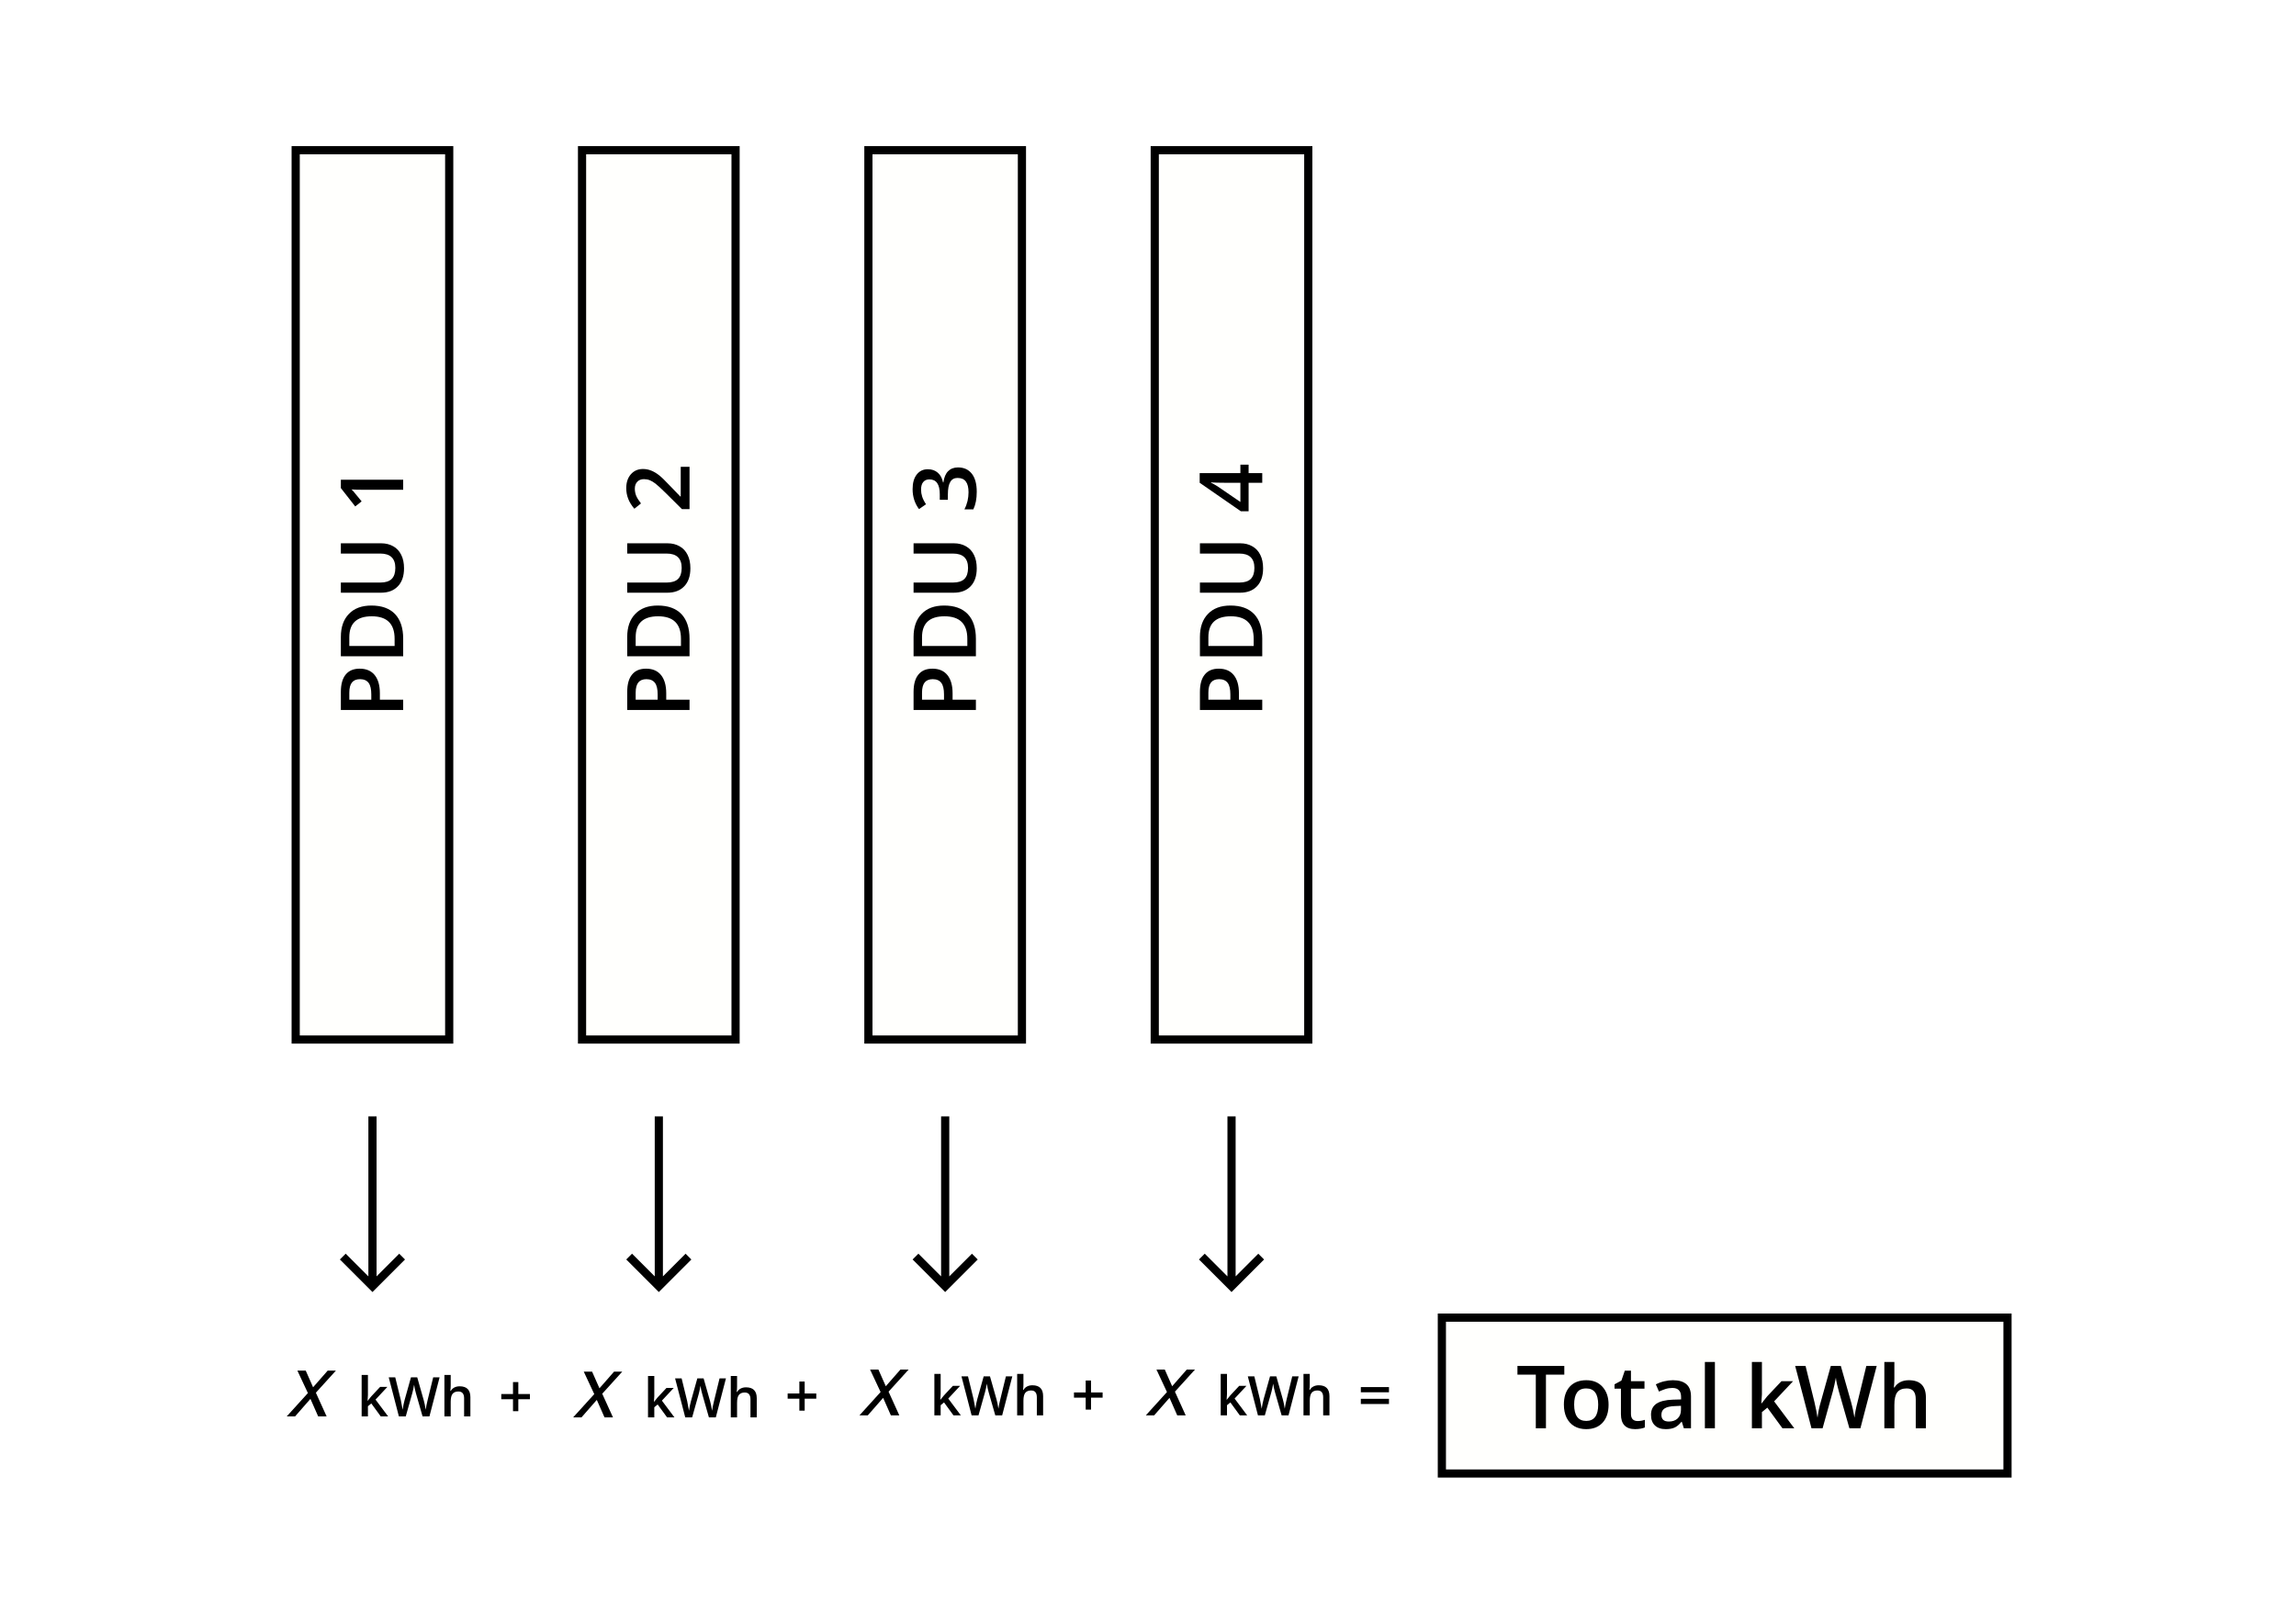
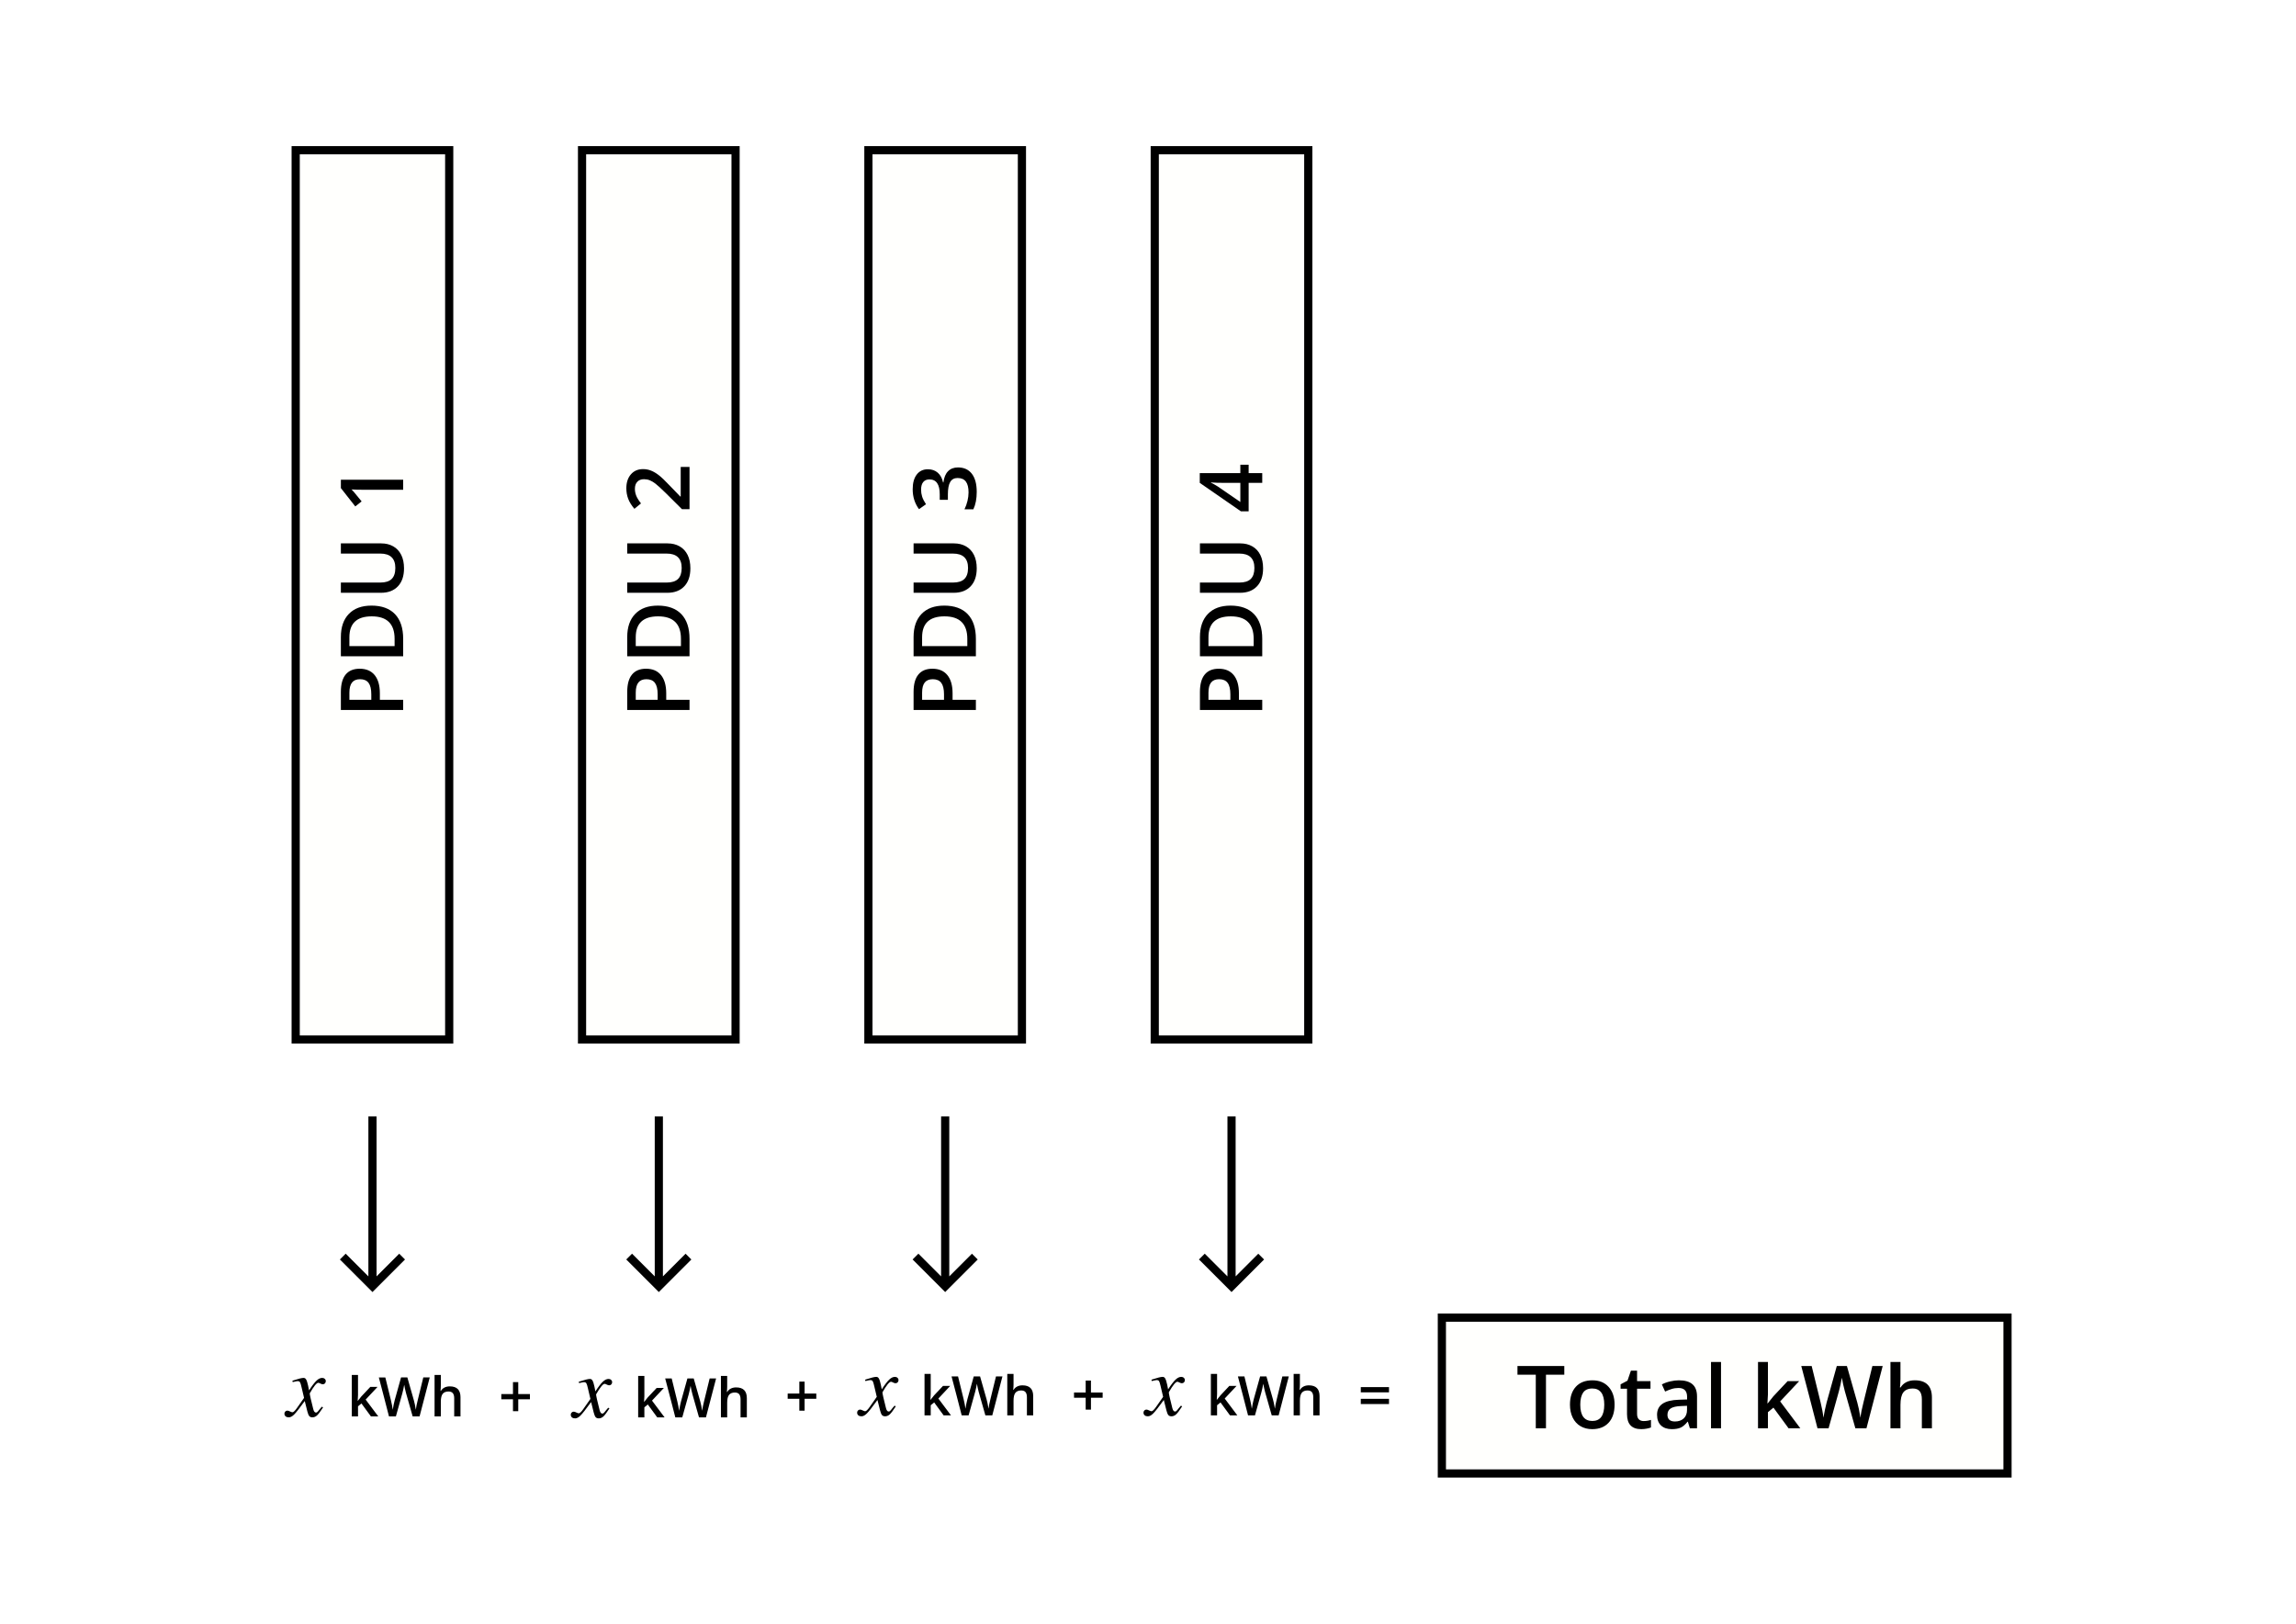
<svg xmlns="http://www.w3.org/2000/svg" id="svg1427" version="1.1" viewBox="0 0 297 210" height="210mm" width="297mm">
  <defs id="defs1421" />
  <g transform="translate(0,-87)" id="layer1">
    <g transform="translate(28.98808,11.78009)" id="g2454">
      <g id="g2408" transform="translate(67.92232,248.1505)">
-         <rect style="opacity:1;fill:#fffffd;fill-opacity:1;stroke:#000000;stroke-width:1.058;stroke-linecap:round;stroke-linejoin:miter;stroke-miterlimit:4;stroke-dasharray:none;stroke-dashoffset:0;stroke-opacity:1" id="rect815-7" width="73.168" height="20.157" x="89.603" y="-2.514" />
-         <text xml:space="preserve" style="font-style:normal;font-variant:normal;font-weight:600;font-stretch:normal;font-size:2.822px;line-height:1.25;font-family:'Open Sans';-inkscape-font-specification:'Open Sans Semi-Bold';letter-spacing:0px;word-spacing:0px;fill:#000000;fill-opacity:1;stroke:none;stroke-width:0.265" x="99.222" y="11.797" id="text819-5">
-           <tspan id="tspan817-3" x="99.222" y="11.797" style="font-size:11.289px;stroke-width:0.265">Total kWh</tspan>
-         </text>
+         <path style="opacity:1;fill:#fffffd;fill-opacity:1;stroke:#000000;stroke-width:1.058;stroke-linecap:round;stroke-linejoin:miter;stroke-miterlimit:4;stroke-dasharray:none;stroke-dashoffset:0;stroke-opacity:1" d="M 89.603,-2.514 H 162.771 V 17.642 H 89.603 Z" id="rect815-7" />
+         <g aria-label="Total kWh" style="font-style:normal;font-variant:normal;font-weight:600;font-stretch:normal;font-size:2.822px;line-height:1.25;font-family:'Open Sans';-inkscape-font-specification:'Open Sans Semi-Bold';letter-spacing:0px;word-spacing:0px;fill:#000000;fill-opacity:1;stroke:none;stroke-width:0.265" id="text819-5">
+           <path d="m 103.069,11.797 h -1.317 V 4.868 H 99.382 V 3.738 h 6.058 v 1.13 h -2.37 z" style="font-size:11.289px;stroke-width:0.265" id="path859" />
+           <path d="m 111.944,8.738 q 0,1.494 -0.766,2.332 -0.766,0.838 -2.133,0.838 -0.854,0 -1.51,-0.386 -0.656,-0.386 -1.009,-1.108 -0.353,-0.722 -0.353,-1.676 0,-1.483 0.761,-2.315 0.761,-0.832 2.144,-0.832 1.323,0 2.095,0.854 0.772,0.849 0.772,2.293 z m -4.437,0 q 0,2.111 1.56,2.111 1.543,0 1.543,-2.111 0,-2.089 -1.554,-2.089 -0.816,0 -1.185,0.54 -0.364,0.54 -0.364,1.549 z" style="font-size:11.289px;stroke-width:0.265" id="path861" />
+           <path d="m 115.703,10.86 q 0.474,0 0.948,-0.149 v 0.976 q -0.215,0.094 -0.557,0.154 -0.336,0.066 -0.7,0.066 -1.841,0 -1.841,-1.94 v -3.285 h -0.832 V 6.109 l 0.893,-0.474 0.441,-1.29 h 0.799 v 1.356 h 1.736 v 0.981 h -1.736 v 3.263 q 0,0.469 0.232,0.695 0.237,0.22 0.617,0.22 z" style="font-size:11.289px;stroke-width:0.265" id="path863" />
+           <path d="m 121.684,11.797 -0.259,-0.849 h -0.044 q -0.441,0.557 -0.887,0.761 -0.446,0.198 -1.147,0.198 -0.898,0 -1.406,-0.485 -0.502,-0.485 -0.502,-1.373 0,-0.943 0.7,-1.422 0.7,-0.48 2.133,-0.524 l 1.053,-0.033 v -0.325 q 0,-0.584 -0.276,-0.871 -0.27,-0.292 -0.843,-0.292 -0.469,0 -0.898,0.138 -0.43,0.138 -0.827,0.325 l -0.419,-0.926 q 0.496,-0.259 1.086,-0.391 0.59,-0.138 1.113,-0.138 1.163,0 1.753,0.507 0.595,0.507 0.595,1.593 v 4.107 z m -1.929,-0.882 q 0.706,0 1.13,-0.391 0.43,-0.397 0.43,-1.108 V 8.887 l -0.783,0.033 q -0.915,0.033 -1.334,0.309 -0.413,0.27 -0.413,0.832 0,0.408 0.243,0.634 0.243,0.22 0.728,0.22 z" style="font-size:11.289px;stroke-width:0.265" id="path865" />
+           <path d="m 125.713,11.797 h -1.295 V 3.22 h 1.295 z" style="font-size:11.289px;stroke-width:0.265" id="path867" />
+           <path d="m 131.749,8.578 0.733,-0.915 1.841,-1.962 h 1.494 l -2.453,2.618 2.607,3.478 h -1.521 l -1.957,-2.673 -0.711,0.584 v 2.089 h -1.284 V 3.22 h 1.284 v 4.184 l -0.066,1.174 z" style="font-size:11.289px;stroke-width:0.265" id="path869" />
+           <path d="m 144.526,11.797 h -1.433 l -1.367,-4.807 q -0.088,-0.314 -0.22,-0.904 -0.132,-0.595 -0.16,-0.827 -0.055,0.353 -0.182,0.915 -0.121,0.562 -0.204,0.838 l -1.334,4.785 h -1.433 l -1.042,-4.035 -1.058,-4.024 h 1.345 l 1.152,4.696 q 0.27,1.13 0.386,1.995 0.061,-0.469 0.182,-1.047 0.121,-0.579 0.22,-0.937 l 1.312,-4.707 h 1.306 l 1.345,4.729 q 0.193,0.656 0.408,1.962 0.083,-0.788 0.397,-2.006 l 1.147,-4.685 h 1.334 z" style="font-size:11.289px;stroke-width:0.265" id="path871" />
+           <path d="M 152.993,11.797 H 151.692 V 8.049 q 0,-0.706 -0.287,-1.053 -0.281,-0.347 -0.898,-0.347 -0.816,0 -1.202,0.491 -0.38,0.485 -0.38,1.632 v 3.026 h -1.295 V 3.22 h 1.295 v 2.177 q 0,0.524 -0.066,1.119 h 0.083 q 0.265,-0.441 0.733,-0.684 0.474,-0.243 1.102,-0.243 2.216,0 2.216,2.232 z" style="font-size:11.289px;stroke-width:0.265" id="path873" />
+         </g>
      </g>
      <g id="g2046" transform="rotate(-90,65.4277,152.6913)">
-         <rect y="96.524" x="8.453" height="19.859" width="115.019" id="rect815" style="opacity:1;fill:#fffffd;fill-opacity:1;stroke:#000000;stroke-width:1.058;stroke-linecap:round;stroke-linejoin:miter;stroke-miterlimit:4;stroke-dasharray:none;stroke-dashoffset:0;stroke-opacity:1" />
-         <text id="text819" y="110.428" x="50.01" style="font-style:normal;font-variant:normal;font-weight:600;font-stretch:normal;font-size:2.822px;line-height:1.25;font-family:'Open Sans';-inkscape-font-specification:'Open Sans Semi-Bold';letter-spacing:0px;word-spacing:0px;fill:#000000;fill-opacity:1;stroke:none;stroke-width:0.265" xml:space="preserve">
-           <tspan style="font-size:11.289px;stroke-width:0.265" y="110.428" x="50.01" id="tspan817">PDU 1</tspan>
-         </text>
+         <path style="opacity:1;fill:#fffffd;fill-opacity:1;stroke:#000000;stroke-width:1.058;stroke-linecap:round;stroke-linejoin:miter;stroke-miterlimit:4;stroke-dasharray:none;stroke-dashoffset:0;stroke-opacity:1" d="M 8.453,96.524 H 123.472 V 116.383 H 8.453 Z" id="rect815" />
+         <g aria-label="PDU 1" style="font-style:normal;font-variant:normal;font-weight:600;font-stretch:normal;font-size:2.822px;line-height:1.25;font-family:'Open Sans';-inkscape-font-specification:'Open Sans Semi-Bold';letter-spacing:0px;word-spacing:0px;fill:#000000;fill-opacity:1;stroke:none;stroke-width:0.265" id="text819">
+           <path d="m 56.41,104.806 q 0,1.262 -0.827,1.935 -0.827,0.672 -2.354,0.672 h -0.838 v 3.015 h -1.317 v -8.059 h 2.321 q 1.51,0 2.26,0.617 0.755,0.617 0.755,1.819 z m -4.018,1.499 h 0.7 q 1.014,0 1.488,-0.353 0.474,-0.353 0.474,-1.102 0,-0.695 -0.424,-1.036 -0.424,-0.342 -1.323,-0.342 h -0.915 z" style="font-size:11.289px;stroke-width:0.265" id="path877" />
+           <path d="m 64.573,106.321 q 0,1.995 -1.108,3.054 -1.108,1.053 -3.192,1.053 h -2.254 v -8.059 h 2.491 q 1.924,0 2.993,1.036 1.069,1.036 1.069,2.916 z m -1.389,0.044 q 0,-2.894 -2.706,-2.894 h -1.141 v 5.848 h 0.937 q 2.91,0 2.91,-2.955 z" style="font-size:11.289px;stroke-width:0.265" id="path879" />
+           <path d="m 72.621,102.369 v 5.215 q 0,0.893 -0.386,1.565 -0.38,0.667 -1.108,1.031 -0.722,0.358 -1.731,0.358 -1.499,0 -2.332,-0.794 -0.832,-0.794 -0.832,-2.183 v -5.192 h 1.323 v 5.099 q 0,0.998 0.463,1.472 0.463,0.474 1.422,0.474 1.863,0 1.863,-1.957 v -5.088 z" style="font-size:11.289px;stroke-width:0.265" id="path881" />
+           <path d="m 80.851,110.428 h -1.295 v -5.203 q 0,-0.932 0.044,-1.477 -0.127,0.132 -0.314,0.292 -0.182,0.16 -1.235,1.014 l -0.65,-0.821 2.37,-1.863 h 1.08 z" style="font-size:11.289px;stroke-width:0.265" id="path883" />
+         </g>
      </g>
      <path style="color:#000000;font-style:normal;font-variant:normal;font-weight:normal;font-stretch:normal;font-size:medium;line-height:normal;font-family:sans-serif;font-variant-ligatures:normal;font-variant-position:normal;font-variant-caps:normal;font-variant-numeric:normal;font-variant-alternates:normal;font-feature-settings:normal;text-indent:0;text-align:start;text-decoration:none;text-decoration-line:none;text-decoration-style:solid;text-decoration-color:#000000;letter-spacing:normal;word-spacing:normal;text-transform:none;writing-mode:lr-tb;direction:ltr;text-orientation:mixed;dominant-baseline:auto;baseline-shift:baseline;text-anchor:start;white-space:normal;shape-padding:0;clip-rule:nonzero;display:inline;overflow:visible;visibility:visible;opacity:1;isolation:auto;mix-blend-mode:normal;color-interpolation:sRGB;color-interpolation-filters:linearRGB;solid-color:#000000;solid-opacity:1;vector-effect:none;fill:#000000;fill-opacity:1;fill-rule:nonzero;stroke:none;stroke-width:1.058;stroke-linecap:butt;stroke-linejoin:miter;stroke-miterlimit:4;stroke-dasharray:none;stroke-dashoffset:0;stroke-opacity:1;color-rendering:auto;image-rendering:auto;shape-rendering:auto;text-rendering:auto;enable-background:accumulate" d="m 18.664,219.606 v 20.695 l -2.937,-2.937 -0.749,0.748 c 1.403,1.403 2.806,2.806 4.21,4.21 l 0.004,0.004 4.209,-4.21 -0.748,-0.748 -2.931,2.931 v -20.687 z m 0.529,21.223 -5.1e-4,5.1e-4 -5.2e-4,-5.1e-4 z" id="path842" />
      <g id="g2046-2" transform="rotate(-90,83.94853,134.1705)">
-         <rect y="96.524" x="8.453" height="19.859" width="115.019" id="rect815-5" style="opacity:1;fill:#fffffd;fill-opacity:1;stroke:#000000;stroke-width:1.058;stroke-linecap:round;stroke-linejoin:miter;stroke-miterlimit:4;stroke-dasharray:none;stroke-dashoffset:0;stroke-opacity:1" />
-         <text id="text819-4" y="110.428" x="50.01" style="font-style:normal;font-variant:normal;font-weight:600;font-stretch:normal;font-size:2.822px;line-height:1.25;font-family:'Open Sans';-inkscape-font-specification:'Open Sans Semi-Bold';letter-spacing:0px;word-spacing:0px;fill:#000000;fill-opacity:1;stroke:none;stroke-width:0.265" xml:space="preserve">
-           <tspan style="font-size:11.289px;stroke-width:0.265" y="110.428" x="50.01" id="tspan817-7">PDU 2</tspan>
-         </text>
+         <path style="opacity:1;fill:#fffffd;fill-opacity:1;stroke:#000000;stroke-width:1.058;stroke-linecap:round;stroke-linejoin:miter;stroke-miterlimit:4;stroke-dasharray:none;stroke-dashoffset:0;stroke-opacity:1" d="M 8.453,96.524 H 123.472 V 116.383 H 8.453 Z" id="rect815-5" />
+         <g aria-label="PDU 2" style="font-style:normal;font-variant:normal;font-weight:600;font-stretch:normal;font-size:2.822px;line-height:1.25;font-family:'Open Sans';-inkscape-font-specification:'Open Sans Semi-Bold';letter-spacing:0px;word-spacing:0px;fill:#000000;fill-opacity:1;stroke:none;stroke-width:0.265" id="text819-4">
+           <path d="m 56.41,104.806 q 0,1.262 -0.827,1.935 -0.827,0.672 -2.354,0.672 h -0.838 v 3.015 h -1.317 v -8.059 h 2.321 q 1.51,0 2.26,0.617 0.755,0.617 0.755,1.819 z m -4.018,1.499 h 0.7 q 1.014,0 1.488,-0.353 0.474,-0.353 0.474,-1.102 0,-0.695 -0.424,-1.036 -0.424,-0.342 -1.323,-0.342 h -0.915 z" style="font-size:11.289px;stroke-width:0.265" id="path887" />
+           <path d="m 64.573,106.321 q 0,1.995 -1.108,3.054 -1.108,1.053 -3.192,1.053 h -2.254 v -8.059 h 2.491 q 1.924,0 2.993,1.036 1.069,1.036 1.069,2.916 z m -1.389,0.044 q 0,-2.894 -2.706,-2.894 h -1.141 v 5.848 h 0.937 q 2.91,0 2.91,-2.955 z" style="font-size:11.289px;stroke-width:0.265" id="path889" />
+           <path d="m 72.621,102.369 v 5.215 q 0,0.893 -0.386,1.565 -0.38,0.667 -1.108,1.031 -0.722,0.358 -1.731,0.358 -1.499,0 -2.332,-0.794 -0.832,-0.794 -0.832,-2.183 v -5.192 h 1.323 v 5.099 q 0,0.998 0.463,1.472 0.463,0.474 1.422,0.474 1.863,0 1.863,-1.957 v -5.088 z" style="font-size:11.289px;stroke-width:0.265" id="path891" />
+           <path d="m 82.51,110.428 h -5.463 v -0.981 l 2.078,-2.089 q 0.921,-0.943 1.218,-1.334 0.303,-0.397 0.441,-0.744 0.138,-0.347 0.138,-0.744 0,-0.546 -0.331,-0.86 -0.325,-0.314 -0.904,-0.314 -0.463,0 -0.898,0.171 -0.43,0.171 -0.998,0.617 l -0.7,-0.854 q 0.672,-0.568 1.306,-0.805 0.634,-0.237 1.35,-0.237 1.124,0 1.802,0.59 0.678,0.584 0.678,1.576 0,0.546 -0.198,1.036 -0.193,0.491 -0.601,1.014 -0.402,0.518 -1.345,1.406 l -1.4,1.356 v 0.055 h 3.825 z" style="font-size:11.289px;stroke-width:0.265" id="path893" />
+         </g>
      </g>
      <path style="color:#000000;font-style:normal;font-variant:normal;font-weight:normal;font-stretch:normal;font-size:medium;line-height:normal;font-family:sans-serif;font-variant-ligatures:normal;font-variant-position:normal;font-variant-caps:normal;font-variant-numeric:normal;font-variant-alternates:normal;font-feature-settings:normal;text-indent:0;text-align:start;text-decoration:none;text-decoration-line:none;text-decoration-style:solid;text-decoration-color:#000000;letter-spacing:normal;word-spacing:normal;text-transform:none;writing-mode:lr-tb;direction:ltr;text-orientation:mixed;dominant-baseline:auto;baseline-shift:baseline;text-anchor:start;white-space:normal;shape-padding:0;clip-rule:nonzero;display:inline;overflow:visible;visibility:visible;opacity:1;isolation:auto;mix-blend-mode:normal;color-interpolation:sRGB;color-interpolation-filters:linearRGB;solid-color:#000000;solid-opacity:1;vector-effect:none;fill:#000000;fill-opacity:1;fill-rule:nonzero;stroke:none;stroke-width:1.058;stroke-linecap:butt;stroke-linejoin:miter;stroke-miterlimit:4;stroke-dasharray:none;stroke-dashoffset:0;stroke-opacity:1;color-rendering:auto;image-rendering:auto;shape-rendering:auto;text-rendering:auto;enable-background:accumulate" d="m 55.706,219.606 v 20.695 l -2.937,-2.937 -0.749,0.748 c 1.403,1.403 2.806,2.806 4.21,4.21 l 0.004,0.004 4.209,-4.21 -0.748,-0.748 -2.931,2.931 v -20.687 z m 0.529,21.223 -5.03e-4,5e-4 -5.29e-4,-5e-4 z" id="path842-8" />
-       <text xml:space="preserve" style="font-style:normal;font-variant:normal;font-weight:600;font-stretch:normal;font-size:2.822px;line-height:1.25;font-family:'Open Sans';-inkscape-font-specification:'Open Sans Semi-Bold';letter-spacing:0px;word-spacing:0px;fill:#000000;fill-opacity:1;stroke:none;stroke-width:0.265" x="8.106" y="258.406" id="text2157">
-         <tspan id="tspan2155" x="8.106" y="258.406" style="font-size:11.289px;stroke-width:0.265">𝑥 <tspan style="font-size:7.056px" id="tspan2159">kWh</tspan>
-         </tspan>
-       </text>
+       <g aria-label="𝑥 kWh" style="font-style:normal;font-variant:normal;font-weight:600;font-stretch:normal;font-size:2.822px;line-height:1.25;font-family:'Open Sans';-inkscape-font-specification:'Open Sans Semi-Bold';letter-spacing:0px;word-spacing:0px;fill:#000000;fill-opacity:1;stroke:none;stroke-width:0.265" id="text2157">
+         <path d="m 11.877,257.909 q 0.056,0 0.102,-0.011 0.045,-0.023 0.102,-0.079 0.056,-0.056 0.113,-0.124 0.056,-0.068 0.181,-0.226 0.135,-0.158 0.271,-0.316 l 0.158,0.09 q -0.485,0.756 -0.768,1.027 -0.282,0.26 -0.61,0.26 -0.271,0 -0.406,-0.158 -0.135,-0.158 -0.248,-0.598 l -0.339,-1.355 q -1.005,1.389 -1.377,1.75 -0.361,0.361 -0.689,0.361 -0.26,0 -0.406,-0.124 -0.158,-0.135 -0.158,-0.35 0,-0.169 0.113,-0.282 0.113,-0.113 0.271,-0.113 0.135,0 0.35,0.113 0.214,0.102 0.305,0.102 0.192,0 0.576,-0.542 l 0.926,-1.321 -0.327,-1.389 q -0.113,-0.508 -0.203,-0.643 -0.09,-0.135 -0.305,-0.135 -0.113,0 -0.632,0.124 l -0.045,-0.169 0.124,-0.045 q 0.993,-0.327 1.321,-0.327 0.226,0 0.339,0.214 0.124,0.203 0.248,0.779 l 0.124,0.621 q 0.587,-0.903 0.96,-1.253 0.373,-0.361 0.745,-0.361 0.203,0 0.327,0.124 0.135,0.113 0.135,0.294 0,0.181 -0.113,0.294 -0.102,0.113 -0.282,0.113 -0.113,0 -0.294,-0.09 -0.181,-0.102 -0.282,-0.102 -0.327,0 -1.106,1.366 0,0.26 0.452,2.021 0.113,0.463 0.35,0.463 z" style="font-size:11.289px;stroke-width:0.265" id="path896" />
+         <path d="m 17.301,256.394 0.458,-0.572 1.151,-1.226 h 0.934 l -1.533,1.636 1.63,2.174 h -0.951 l -1.223,-1.671 -0.444,0.365 v 1.306 H 16.519 v -5.361 h 0.803 v 2.615 l -0.041,0.734 z" style="font-size:7.056px" id="path898" />
+         <path d="m 25.287,258.406 h -0.896 l -0.854,-3.004 q -0.055,-0.196 -0.138,-0.565 -0.083,-0.372 -0.1,-0.517 -0.034,0.22 -0.114,0.572 -0.076,0.351 -0.127,0.524 l -0.834,2.99 h -0.896 l -0.651,-2.522 -0.661,-2.515 h 0.841 l 0.72,2.935 q 0.169,0.706 0.241,1.247 0.038,-0.293 0.114,-0.655 0.076,-0.362 0.138,-0.586 l 0.82,-2.942 h 0.816 l 0.841,2.956 q 0.121,0.41 0.255,1.226 0.052,-0.493 0.248,-1.254 l 0.717,-2.928 h 0.834 z" style="font-size:7.056px" id="path900" />
+         <path d="m 30.579,258.406 h -0.813 v -2.343 q 0,-0.441 -0.179,-0.658 -0.176,-0.217 -0.562,-0.217 -0.51,0 -0.751,0.307 -0.238,0.303 -0.238,1.02 v 1.891 h -0.81 v -5.361 h 0.81 v 1.361 q 0,0.327 -0.041,0.699 h 0.052 q 0.165,-0.276 0.458,-0.427 0.296,-0.152 0.689,-0.152 1.385,0 1.385,1.395 z" style="font-size:7.056px" id="path902" />
+       </g>
      <g id="g2046-4" transform="rotate(-90,102.4694,115.6496)">
-         <rect y="96.524" x="8.453" height="19.859" width="115.019" id="rect815-4" style="opacity:1;fill:#fffffd;fill-opacity:1;stroke:#000000;stroke-width:1.058;stroke-linecap:round;stroke-linejoin:miter;stroke-miterlimit:4;stroke-dasharray:none;stroke-dashoffset:0;stroke-opacity:1" />
-         <text id="text819-3" y="110.428" x="50.01" style="font-style:normal;font-variant:normal;font-weight:600;font-stretch:normal;font-size:2.822px;line-height:1.25;font-family:'Open Sans';-inkscape-font-specification:'Open Sans Semi-Bold';letter-spacing:0px;word-spacing:0px;fill:#000000;fill-opacity:1;stroke:none;stroke-width:0.265" xml:space="preserve">
-           <tspan style="font-size:11.289px;stroke-width:0.265" y="110.428" x="50.01" id="tspan817-0">PDU 3</tspan>
-         </text>
+         <path style="opacity:1;fill:#fffffd;fill-opacity:1;stroke:#000000;stroke-width:1.058;stroke-linecap:round;stroke-linejoin:miter;stroke-miterlimit:4;stroke-dasharray:none;stroke-dashoffset:0;stroke-opacity:1" d="M 8.453,96.524 H 123.472 V 116.383 H 8.453 Z" id="rect815-4" />
+         <g aria-label="PDU 3" style="font-style:normal;font-variant:normal;font-weight:600;font-stretch:normal;font-size:2.822px;line-height:1.25;font-family:'Open Sans';-inkscape-font-specification:'Open Sans Semi-Bold';letter-spacing:0px;word-spacing:0px;fill:#000000;fill-opacity:1;stroke:none;stroke-width:0.265" id="text819-3">
+           <path d="m 56.41,104.806 q 0,1.262 -0.827,1.935 -0.827,0.672 -2.354,0.672 h -0.838 v 3.015 h -1.317 v -8.059 h 2.321 q 1.51,0 2.26,0.617 0.755,0.617 0.755,1.819 z m -4.018,1.499 h 0.7 q 1.014,0 1.488,-0.353 0.474,-0.353 0.474,-1.102 0,-0.695 -0.424,-1.036 -0.424,-0.342 -1.323,-0.342 h -0.915 z" style="font-size:11.289px;stroke-width:0.265" id="path906" />
+           <path d="m 64.573,106.321 q 0,1.995 -1.108,3.054 -1.108,1.053 -3.192,1.053 h -2.254 v -8.059 h 2.491 q 1.924,0 2.993,1.036 1.069,1.036 1.069,2.916 z m -1.389,0.044 q 0,-2.894 -2.706,-2.894 h -1.141 v 5.848 h 0.937 q 2.91,0 2.91,-2.955 z" style="font-size:11.289px;stroke-width:0.265" id="path908" />
+           <path d="m 72.621,102.369 v 5.215 q 0,0.893 -0.386,1.565 -0.38,0.667 -1.108,1.031 -0.722,0.358 -1.731,0.358 -1.499,0 -2.332,-0.794 -0.832,-0.794 -0.832,-2.183 v -5.192 h 1.323 v 5.099 q 0,0.998 0.463,1.472 0.463,0.474 1.422,0.474 1.863,0 1.863,-1.957 v -5.088 z" style="font-size:11.289px;stroke-width:0.265" id="path910" />
+           <path d="m 82.207,104.221 q 0,0.766 -0.446,1.279 -0.446,0.507 -1.257,0.683 v 0.044 q 0.97,0.121 1.455,0.606 0.485,0.48 0.485,1.279 0,1.163 -0.821,1.797 -0.821,0.628 -2.337,0.628 -1.339,0 -2.26,-0.435 v -1.152 q 0.513,0.254 1.086,0.391 0.573,0.138 1.102,0.138 0.937,0 1.4,-0.347 0.463,-0.347 0.463,-1.075 0,-0.645 -0.513,-0.948 -0.513,-0.303 -1.61,-0.303 h -0.7 v -1.053 h 0.711 q 1.929,0 1.929,-1.334 0,-0.518 -0.336,-0.799 -0.336,-0.281 -0.992,-0.281 -0.458,0 -0.882,0.132 -0.424,0.127 -1.003,0.502 l -0.634,-0.904 q 1.108,-0.816 2.574,-0.816 1.218,0 1.902,0.524 0.684,0.524 0.684,1.444 z" style="font-size:11.289px;stroke-width:0.265" id="path912" />
+         </g>
      </g>
      <path style="color:#000000;font-style:normal;font-variant:normal;font-weight:normal;font-stretch:normal;font-size:medium;line-height:normal;font-family:sans-serif;font-variant-ligatures:normal;font-variant-position:normal;font-variant-caps:normal;font-variant-numeric:normal;font-variant-alternates:normal;font-feature-settings:normal;text-indent:0;text-align:start;text-decoration:none;text-decoration-line:none;text-decoration-style:solid;text-decoration-color:#000000;letter-spacing:normal;word-spacing:normal;text-transform:none;writing-mode:lr-tb;direction:ltr;text-orientation:mixed;dominant-baseline:auto;baseline-shift:baseline;text-anchor:start;white-space:normal;shape-padding:0;clip-rule:nonzero;display:inline;overflow:visible;visibility:visible;opacity:1;isolation:auto;mix-blend-mode:normal;color-interpolation:sRGB;color-interpolation-filters:linearRGB;solid-color:#000000;solid-opacity:1;vector-effect:none;fill:#000000;fill-opacity:1;fill-rule:nonzero;stroke:none;stroke-width:1.058;stroke-linecap:butt;stroke-linejoin:miter;stroke-miterlimit:4;stroke-dasharray:none;stroke-dashoffset:0;stroke-opacity:1;color-rendering:auto;image-rendering:auto;shape-rendering:auto;text-rendering:auto;enable-background:accumulate" d="m 92.748,219.606 v 20.695 l -2.937,-2.937 -0.749,0.748 c 1.403,1.403 2.806,2.806 4.21,4.21 l 0.004,0.004 4.209,-4.21 -0.748,-0.748 -2.931,2.931 v -20.687 z m 0.529,21.223 -5.03e-4,5e-4 -5.29e-4,-5e-4 z" id="path842-8-4" />
-       <text xml:space="preserve" style="font-style:normal;font-variant:normal;font-weight:600;font-stretch:normal;font-size:2.822px;line-height:1.25;font-family:'Open Sans';-inkscape-font-specification:'Open Sans Semi-Bold';letter-spacing:0px;word-spacing:0px;fill:#000000;fill-opacity:1;stroke:none;stroke-width:0.265" x="45.148" y="258.539" id="text2157-1">
-         <tspan id="tspan2155-4" x="45.148" y="258.539" style="font-size:11.289px;stroke-width:0.265">𝑥 <tspan style="font-size:7.056px;stroke-width:0.265" id="tspan2159-9">kWh</tspan>
-         </tspan>
-       </text>
+       <g aria-label="𝑥 kWh" style="font-style:normal;font-variant:normal;font-weight:600;font-stretch:normal;font-size:2.822px;line-height:1.25;font-family:'Open Sans';-inkscape-font-specification:'Open Sans Semi-Bold';letter-spacing:0px;word-spacing:0px;fill:#000000;fill-opacity:1;stroke:none;stroke-width:0.265" id="text2157-1">
+         <path d="m 48.918,258.043 q 0.056,0 0.102,-0.011 0.045,-0.023 0.102,-0.079 0.056,-0.056 0.113,-0.124 0.056,-0.068 0.181,-0.226 0.135,-0.158 0.271,-0.316 l 0.158,0.09 q -0.485,0.756 -0.768,1.027 -0.282,0.26 -0.61,0.26 -0.271,0 -0.406,-0.158 -0.135,-0.158 -0.248,-0.598 l -0.339,-1.355 q -1.005,1.389 -1.377,1.75 -0.361,0.361 -0.689,0.361 -0.26,0 -0.406,-0.124 -0.158,-0.135 -0.158,-0.35 0,-0.169 0.113,-0.282 0.113,-0.113 0.271,-0.113 0.135,0 0.35,0.113 0.214,0.102 0.305,0.102 0.192,0 0.576,-0.542 l 0.926,-1.321 -0.327,-1.389 q -0.113,-0.508 -0.203,-0.643 -0.09,-0.135 -0.305,-0.135 -0.113,0 -0.632,0.124 l -0.045,-0.169 0.124,-0.045 q 0.993,-0.327 1.321,-0.327 0.226,0 0.339,0.214 0.124,0.203 0.248,0.779 l 0.124,0.621 q 0.587,-0.903 0.96,-1.253 0.373,-0.361 0.745,-0.361 0.203,0 0.327,0.124 0.135,0.113 0.135,0.294 0,0.181 -0.113,0.294 -0.102,0.113 -0.282,0.113 -0.113,0 -0.294,-0.09 -0.181,-0.102 -0.282,-0.102 -0.327,0 -1.106,1.366 0,0.26 0.452,2.021 0.113,0.463 0.35,0.463 z" style="font-size:11.289px;stroke-width:0.265" id="path915" />
+         <path d="m 54.343,256.527 0.458,-0.572 1.151,-1.226 h 0.934 l -1.533,1.636 1.63,2.174 h -0.951 l -1.223,-1.671 -0.444,0.365 v 1.306 h -0.803 v -5.361 h 0.803 v 2.615 l -0.041,0.734 z" style="font-size:7.056px;stroke-width:0.265" id="path917" />
+         <path d="m 62.329,258.539 h -0.896 l -0.854,-3.004 q -0.055,-0.196 -0.138,-0.565 -0.083,-0.372 -0.1,-0.517 -0.034,0.22 -0.114,0.572 -0.076,0.351 -0.127,0.524 l -0.834,2.99 h -0.896 l -0.651,-2.522 -0.661,-2.515 h 0.841 l 0.72,2.935 q 0.169,0.706 0.241,1.247 0.038,-0.293 0.114,-0.655 0.076,-0.362 0.138,-0.586 l 0.82,-2.942 h 0.816 l 0.841,2.956 q 0.121,0.41 0.255,1.226 0.052,-0.493 0.248,-1.254 l 0.717,-2.928 h 0.834 z" style="font-size:7.056px;stroke-width:0.265" id="path919" />
+         <path d="m 67.62,258.539 h -0.813 v -2.343 q 0,-0.441 -0.179,-0.658 -0.176,-0.217 -0.562,-0.217 -0.51,0 -0.751,0.307 -0.238,0.303 -0.238,1.02 v 1.891 h -0.81 v -5.361 h 0.81 v 1.361 q 0,0.327 -0.041,0.699 h 0.052 q 0.165,-0.276 0.458,-0.427 0.296,-0.152 0.689,-0.152 1.385,0 1.385,1.395 z" style="font-size:7.056px;stroke-width:0.265" id="path921" />
+       </g>
      <g id="g2046-2-7" transform="rotate(-90,120.9902,97.12883)">
-         <rect y="96.524" x="8.453" height="19.859" width="115.019" id="rect815-5-8" style="opacity:1;fill:#fffffd;fill-opacity:1;stroke:#000000;stroke-width:1.058;stroke-linecap:round;stroke-linejoin:miter;stroke-miterlimit:4;stroke-dasharray:none;stroke-dashoffset:0;stroke-opacity:1" />
-         <text id="text819-4-6" y="110.428" x="50.01" style="font-style:normal;font-variant:normal;font-weight:600;font-stretch:normal;font-size:2.822px;line-height:1.25;font-family:'Open Sans';-inkscape-font-specification:'Open Sans Semi-Bold';letter-spacing:0px;word-spacing:0px;fill:#000000;fill-opacity:1;stroke:none;stroke-width:0.265" xml:space="preserve">
-           <tspan style="font-size:11.289px;stroke-width:0.265" y="110.428" x="50.01" id="tspan817-7-8">PDU 4</tspan>
-         </text>
+         <path style="opacity:1;fill:#fffffd;fill-opacity:1;stroke:#000000;stroke-width:1.058;stroke-linecap:round;stroke-linejoin:miter;stroke-miterlimit:4;stroke-dasharray:none;stroke-dashoffset:0;stroke-opacity:1" d="M 8.453,96.524 H 123.472 V 116.383 H 8.453 Z" id="rect815-5-8" />
+         <g aria-label="PDU 4" style="font-style:normal;font-variant:normal;font-weight:600;font-stretch:normal;font-size:2.822px;line-height:1.25;font-family:'Open Sans';-inkscape-font-specification:'Open Sans Semi-Bold';letter-spacing:0px;word-spacing:0px;fill:#000000;fill-opacity:1;stroke:none;stroke-width:0.265" id="text819-4-6">
+           <path d="m 56.41,104.806 q 0,1.262 -0.827,1.935 -0.827,0.672 -2.354,0.672 h -0.838 v 3.015 h -1.317 v -8.059 h 2.321 q 1.51,0 2.26,0.617 0.755,0.617 0.755,1.819 z m -4.018,1.499 h 0.7 q 1.014,0 1.488,-0.353 0.474,-0.353 0.474,-1.102 0,-0.695 -0.424,-1.036 -0.424,-0.342 -1.323,-0.342 h -0.915 z" style="font-size:11.289px;stroke-width:0.265" id="path925" />
+           <path d="m 64.573,106.321 q 0,1.995 -1.108,3.054 -1.108,1.053 -3.192,1.053 h -2.254 v -8.059 h 2.491 q 1.924,0 2.993,1.036 1.069,1.036 1.069,2.916 z m -1.389,0.044 q 0,-2.894 -2.706,-2.894 h -1.141 v 5.848 h 0.937 q 2.91,0 2.91,-2.955 z" style="font-size:11.289px;stroke-width:0.265" id="path927" />
+           <path d="m 72.621,102.369 v 5.215 q 0,0.893 -0.386,1.565 -0.38,0.667 -1.108,1.031 -0.722,0.358 -1.731,0.358 -1.499,0 -2.332,-0.794 -0.832,-0.794 -0.832,-2.183 v -5.192 h 1.323 v 5.099 q 0,0.998 0.463,1.472 0.463,0.474 1.422,0.474 1.863,0 1.863,-1.957 v -5.088 z" style="font-size:11.289px;stroke-width:0.265" id="path929" />
+           <path d="m 82.796,108.67 h -1.086 v 1.758 h -1.262 v -1.758 h -3.682 v -0.998 l 3.682,-5.325 h 1.262 v 5.248 h 1.086 z m -2.348,-1.075 v -2.023 q 0,-1.08 0.055,-1.769 h -0.044 q -0.154,0.364 -0.485,0.882 l -2.001,2.91 z" style="font-size:11.289px;stroke-width:0.265" id="path931" />
+         </g>
      </g>
      <path style="color:#000000;font-style:normal;font-variant:normal;font-weight:normal;font-stretch:normal;font-size:medium;line-height:normal;font-family:sans-serif;font-variant-ligatures:normal;font-variant-position:normal;font-variant-caps:normal;font-variant-numeric:normal;font-variant-alternates:normal;font-feature-settings:normal;text-indent:0;text-align:start;text-decoration:none;text-decoration-line:none;text-decoration-style:solid;text-decoration-color:#000000;letter-spacing:normal;word-spacing:normal;text-transform:none;writing-mode:lr-tb;direction:ltr;text-orientation:mixed;dominant-baseline:auto;baseline-shift:baseline;text-anchor:start;white-space:normal;shape-padding:0;clip-rule:nonzero;display:inline;overflow:visible;visibility:visible;opacity:1;isolation:auto;mix-blend-mode:normal;color-interpolation:sRGB;color-interpolation-filters:linearRGB;solid-color:#000000;solid-opacity:1;vector-effect:none;fill:#000000;fill-opacity:1;fill-rule:nonzero;stroke:none;stroke-width:1.058;stroke-linecap:butt;stroke-linejoin:miter;stroke-miterlimit:4;stroke-dasharray:none;stroke-dashoffset:0;stroke-opacity:1;color-rendering:auto;image-rendering:auto;shape-rendering:auto;text-rendering:auto;enable-background:accumulate" d="m 129.789,219.606 v 20.695 l -2.937,-2.937 -0.749,0.748 c 1.403,1.403 2.806,2.806 4.21,4.21 l 0.004,0.004 4.209,-4.21 -0.748,-0.748 -2.931,2.931 v -20.687 z m 0.529,21.223 -5e-4,5e-4 -5.3e-4,-5e-4 z" id="path842-8-4-3" />
-       <text xml:space="preserve" style="font-style:normal;font-variant:normal;font-weight:600;font-stretch:normal;font-size:2.822px;line-height:1.25;font-family:'Open Sans';-inkscape-font-specification:'Open Sans Semi-Bold';letter-spacing:0px;word-spacing:0px;fill:#000000;fill-opacity:1;stroke:none;stroke-width:0.265" x="82.189" y="258.272" id="text2157-1-2">
-         <tspan id="tspan2155-4-0" x="82.189" y="258.272" style="font-size:11.289px;stroke-width:0.265">𝑥 <tspan style="font-size:7.056px;stroke-width:0.265" id="tspan2159-9-6">kWh</tspan>
-         </tspan>
-       </text>
-       <text xml:space="preserve" style="font-style:normal;font-variant:normal;font-weight:600;font-stretch:normal;font-size:2.822px;line-height:1.25;font-family:'Open Sans';-inkscape-font-specification:'Open Sans Semi-Bold';letter-spacing:0px;word-spacing:0px;fill:#000000;fill-opacity:1;stroke:none;stroke-width:0.265" x="119.231" y="258.272" id="text2157-1-2-8">
-         <tspan id="tspan2155-4-0-9" x="119.231" y="258.272" style="font-size:11.289px;stroke-width:0.265">𝑥 <tspan style="font-size:7.056px;stroke-width:0.265" id="tspan2159-9-6-2">kWh</tspan>
-         </tspan>
-       </text>
-       <text xml:space="preserve" style="font-style:normal;font-variant:normal;font-weight:600;font-stretch:normal;font-size:2.822px;line-height:1.25;font-family:'Open Sans';-inkscape-font-specification:'Open Sans Semi-Bold';letter-spacing:0px;word-spacing:0px;fill:#000000;fill-opacity:1;stroke:none;stroke-width:0.265" x="35.496" y="258.594" id="text2298">
-         <tspan id="tspan2296" x="35.496" y="258.594" style="font-size:7.761px;stroke-width:0.265">+</tspan>
-       </text>
-       <text xml:space="preserve" style="font-style:normal;font-variant:normal;font-weight:600;font-stretch:normal;font-size:2.822px;line-height:1.25;font-family:'Open Sans';-inkscape-font-specification:'Open Sans Semi-Bold';letter-spacing:0px;word-spacing:0px;fill:#000000;fill-opacity:1;stroke:none;stroke-width:0.265" x="72.538" y="258.527" id="text2298-6">
-         <tspan id="tspan2296-6" x="72.538" y="258.527" style="font-size:7.761px;stroke-width:0.265">+</tspan>
-       </text>
-       <text xml:space="preserve" style="font-style:normal;font-variant:normal;font-weight:600;font-stretch:normal;font-size:2.822px;line-height:1.25;font-family:'Open Sans';-inkscape-font-specification:'Open Sans Semi-Bold';letter-spacing:0px;word-spacing:0px;fill:#000000;fill-opacity:1;stroke:none;stroke-width:0.265" x="109.579" y="258.394" id="text2298-6-4">
-         <tspan id="tspan2296-6-9" x="109.579" y="258.394" style="font-size:7.761px;stroke-width:0.265">+</tspan>
-       </text>
-       <text xml:space="preserve" style="font-style:normal;font-variant:normal;font-weight:600;font-stretch:normal;font-size:2.822px;line-height:1.25;font-family:'Open Sans';-inkscape-font-specification:'Open Sans Semi-Bold';letter-spacing:0px;word-spacing:0px;fill:#000000;fill-opacity:1;stroke:none;stroke-width:0.265" x="146.652" y="258.447" id="text2298-6-4-8">
-         <tspan id="tspan2296-6-9-7" x="146.652" y="258.447" style="font-size:7.761px;stroke-width:0.265">=</tspan>
-       </text>
+       <g aria-label="𝑥 kWh" style="font-style:normal;font-variant:normal;font-weight:600;font-stretch:normal;font-size:2.822px;line-height:1.25;font-family:'Open Sans';-inkscape-font-specification:'Open Sans Semi-Bold';letter-spacing:0px;word-spacing:0px;fill:#000000;fill-opacity:1;stroke:none;stroke-width:0.265" id="text2157-1-2">
+         <path d="m 85.96,257.775 q 0.056,0 0.102,-0.011 0.045,-0.023 0.102,-0.079 0.056,-0.056 0.113,-0.124 0.056,-0.068 0.181,-0.226 0.135,-0.158 0.271,-0.316 l 0.158,0.09 q -0.485,0.756 -0.768,1.027 -0.282,0.26 -0.61,0.26 -0.271,0 -0.406,-0.158 -0.135,-0.158 -0.248,-0.598 l -0.339,-1.355 q -1.005,1.389 -1.377,1.75 -0.361,0.361 -0.689,0.361 -0.26,0 -0.406,-0.124 -0.158,-0.135 -0.158,-0.35 0,-0.169 0.113,-0.282 0.113,-0.113 0.271,-0.113 0.135,0 0.35,0.113 0.214,0.102 0.305,0.102 0.192,0 0.576,-0.542 l 0.926,-1.321 -0.327,-1.389 q -0.113,-0.508 -0.203,-0.643 -0.09,-0.135 -0.305,-0.135 -0.113,0 -0.632,0.124 l -0.045,-0.169 0.124,-0.045 q 0.993,-0.327 1.321,-0.327 0.226,0 0.339,0.214 0.124,0.203 0.248,0.779 l 0.124,0.621 q 0.587,-0.903 0.96,-1.253 0.373,-0.361 0.745,-0.361 0.203,0 0.327,0.124 0.135,0.113 0.135,0.294 0,0.181 -0.113,0.294 -0.102,0.113 -0.282,0.113 -0.113,0 -0.294,-0.09 -0.181,-0.102 -0.282,-0.102 -0.327,0 -1.106,1.366 0,0.26 0.452,2.021 0.113,0.463 0.35,0.463 z" style="font-size:11.289px;stroke-width:0.265" id="path934" />
+         <path d="m 91.385,256.26 0.458,-0.572 1.151,-1.226 h 0.934 l -1.533,1.636 1.63,2.174 h -0.951 l -1.223,-1.671 -0.444,0.365 v 1.306 h -0.803 v -5.361 H 91.405 v 2.615 l -0.041,0.734 z" style="font-size:7.056px;stroke-width:0.265" id="path936" />
+         <path d="M 99.37,258.272 H 98.475 L 97.62,255.268 q -0.055,-0.196 -0.138,-0.565 -0.083,-0.372 -0.1,-0.517 -0.034,0.22 -0.114,0.572 -0.076,0.351 -0.127,0.524 l -0.834,2.99 h -0.896 l -0.651,-2.522 -0.661,-2.515 h 0.841 l 0.72,2.935 q 0.169,0.706 0.241,1.247 0.038,-0.293 0.114,-0.655 0.076,-0.362 0.138,-0.586 l 0.82,-2.942 h 0.816 l 0.841,2.956 q 0.121,0.41 0.255,1.226 0.052,-0.493 0.248,-1.254 l 0.717,-2.928 h 0.834 z" style="font-size:7.056px;stroke-width:0.265" id="path938" />
+         <path d="m 104.662,258.272 h -0.813 v -2.343 q 0,-0.441 -0.179,-0.658 -0.176,-0.217 -0.562,-0.217 -0.51,0 -0.751,0.307 -0.238,0.303 -0.238,1.02 v 1.891 h -0.81 v -5.361 h 0.81 v 1.361 q 0,0.327 -0.041,0.699 h 0.052 q 0.165,-0.276 0.458,-0.427 0.296,-0.152 0.689,-0.152 1.385,0 1.385,1.395 z" style="font-size:7.056px;stroke-width:0.265" id="path940" />
+       </g>
+       <g aria-label="𝑥 kWh" style="font-style:normal;font-variant:normal;font-weight:600;font-stretch:normal;font-size:2.822px;line-height:1.25;font-family:'Open Sans';-inkscape-font-specification:'Open Sans Semi-Bold';letter-spacing:0px;word-spacing:0px;fill:#000000;fill-opacity:1;stroke:none;stroke-width:0.265" id="text2157-1-2-8">
+         <path d="m 123.002,257.775 q 0.056,0 0.102,-0.011 0.045,-0.023 0.102,-0.079 0.056,-0.056 0.113,-0.124 0.056,-0.068 0.181,-0.226 0.135,-0.158 0.271,-0.316 l 0.158,0.09 q -0.485,0.756 -0.768,1.027 -0.282,0.26 -0.61,0.26 -0.271,0 -0.406,-0.158 -0.135,-0.158 -0.248,-0.598 l -0.339,-1.355 q -1.005,1.389 -1.377,1.75 -0.361,0.361 -0.689,0.361 -0.26,0 -0.406,-0.124 -0.158,-0.135 -0.158,-0.35 0,-0.169 0.113,-0.282 0.113,-0.113 0.271,-0.113 0.135,0 0.35,0.113 0.214,0.102 0.305,0.102 0.192,0 0.576,-0.542 l 0.926,-1.321 -0.327,-1.389 q -0.113,-0.508 -0.203,-0.643 -0.09,-0.135 -0.305,-0.135 -0.113,0 -0.632,0.124 l -0.045,-0.169 0.124,-0.045 q 0.993,-0.327 1.321,-0.327 0.226,0 0.339,0.214 0.124,0.203 0.248,0.779 l 0.124,0.621 q 0.587,-0.903 0.96,-1.253 0.373,-0.361 0.745,-0.361 0.203,0 0.327,0.124 0.135,0.113 0.135,0.294 0,0.181 -0.113,0.294 -0.102,0.113 -0.282,0.113 -0.113,0 -0.294,-0.09 -0.181,-0.102 -0.282,-0.102 -0.327,0 -1.106,1.366 0,0.26 0.452,2.021 0.113,0.463 0.35,0.463 z" style="font-size:11.289px;stroke-width:0.265" id="path943" />
+         <path d="m 128.426,256.26 0.458,-0.572 1.151,-1.226 h 0.934 l -1.533,1.636 1.63,2.174 h -0.951 l -1.223,-1.671 -0.444,0.365 v 1.306 h -0.803 v -5.361 h 0.803 v 2.615 l -0.041,0.734 z" style="font-size:7.056px;stroke-width:0.265" id="path945" />
+         <path d="m 136.412,258.272 h -0.896 l -0.854,-3.004 q -0.055,-0.196 -0.138,-0.565 -0.083,-0.372 -0.1,-0.517 -0.034,0.22 -0.114,0.572 -0.076,0.351 -0.127,0.524 l -0.834,2.99 h -0.896 l -0.651,-2.522 -0.661,-2.515 h 0.841 l 0.72,2.935 q 0.169,0.706 0.241,1.247 0.038,-0.293 0.114,-0.655 0.076,-0.362 0.138,-0.586 l 0.82,-2.942 h 0.816 l 0.841,2.956 q 0.121,0.41 0.255,1.226 0.052,-0.493 0.248,-1.254 l 0.717,-2.928 h 0.834 z" style="font-size:7.056px;stroke-width:0.265" id="path947" />
+         <path d="m 141.704,258.272 h -0.813 v -2.343 q 0,-0.441 -0.179,-0.658 -0.176,-0.217 -0.562,-0.217 -0.51,0 -0.751,0.307 -0.238,0.303 -0.238,1.02 v 1.891 h -0.81 v -5.361 h 0.81 v 1.361 q 0,0.327 -0.041,0.699 h 0.052 q 0.165,-0.276 0.458,-0.427 0.296,-0.152 0.689,-0.152 1.385,0 1.385,1.395 z" style="font-size:7.056px;stroke-width:0.265" id="path949" />
+       </g>
+       <g aria-label="+" style="font-style:normal;font-variant:normal;font-weight:600;font-stretch:normal;font-size:2.822px;line-height:1.25;font-family:'Open Sans';-inkscape-font-specification:'Open Sans Semi-Bold';letter-spacing:0px;word-spacing:0px;fill:#000000;fill-opacity:1;stroke:none;stroke-width:0.265" id="text2298">
+         <path d="m 37.368,256.195 h -1.508 v -0.675 h 1.508 v -1.546 h 0.682 v 1.546 h 1.512 v 0.675 H 38.05 v 1.539 h -0.682 z" style="font-size:7.761px;stroke-width:0.265" id="path952" />
+       </g>
+       <g aria-label="+" style="font-style:normal;font-variant:normal;font-weight:600;font-stretch:normal;font-size:2.822px;line-height:1.25;font-family:'Open Sans';-inkscape-font-specification:'Open Sans Semi-Bold';letter-spacing:0px;word-spacing:0px;fill:#000000;fill-opacity:1;stroke:none;stroke-width:0.265" id="text2298-6">
+         <path d="m 74.41,256.129 h -1.508 v -0.675 h 1.508 v -1.546 h 0.682 v 1.546 h 1.512 v 0.675 h -1.512 v 1.539 h -0.682 z" style="font-size:7.761px;stroke-width:0.265" id="path955" />
+       </g>
+       <g aria-label="+" style="font-style:normal;font-variant:normal;font-weight:600;font-stretch:normal;font-size:2.822px;line-height:1.25;font-family:'Open Sans';-inkscape-font-specification:'Open Sans Semi-Bold';letter-spacing:0px;word-spacing:0px;fill:#000000;fill-opacity:1;stroke:none;stroke-width:0.265" id="text2298-6-4">
+         <path d="m 111.451,255.995 h -1.508 v -0.675 h 1.508 v -1.546 h 0.682 v 1.546 h 1.512 v 0.675 h -1.512 v 1.539 h -0.682 z" style="font-size:7.761px;stroke-width:0.265" id="path958" />
+       </g>
+       <g aria-label="=" style="font-style:normal;font-variant:normal;font-weight:600;font-stretch:normal;font-size:2.822px;line-height:1.25;font-family:'Open Sans';-inkscape-font-specification:'Open Sans Semi-Bold';letter-spacing:0px;word-spacing:0px;fill:#000000;fill-opacity:1;stroke:none;stroke-width:0.265" id="text2298-6-4-8">
+         <path d="m 147.038,255.298 v -0.678 h 3.649 v 0.678 z m 0,1.512 v -0.675 h 3.649 v 0.675 z" style="font-size:7.761px;stroke-width:0.265" id="path961" />
+       </g>
    </g>
  </g>
</svg>
